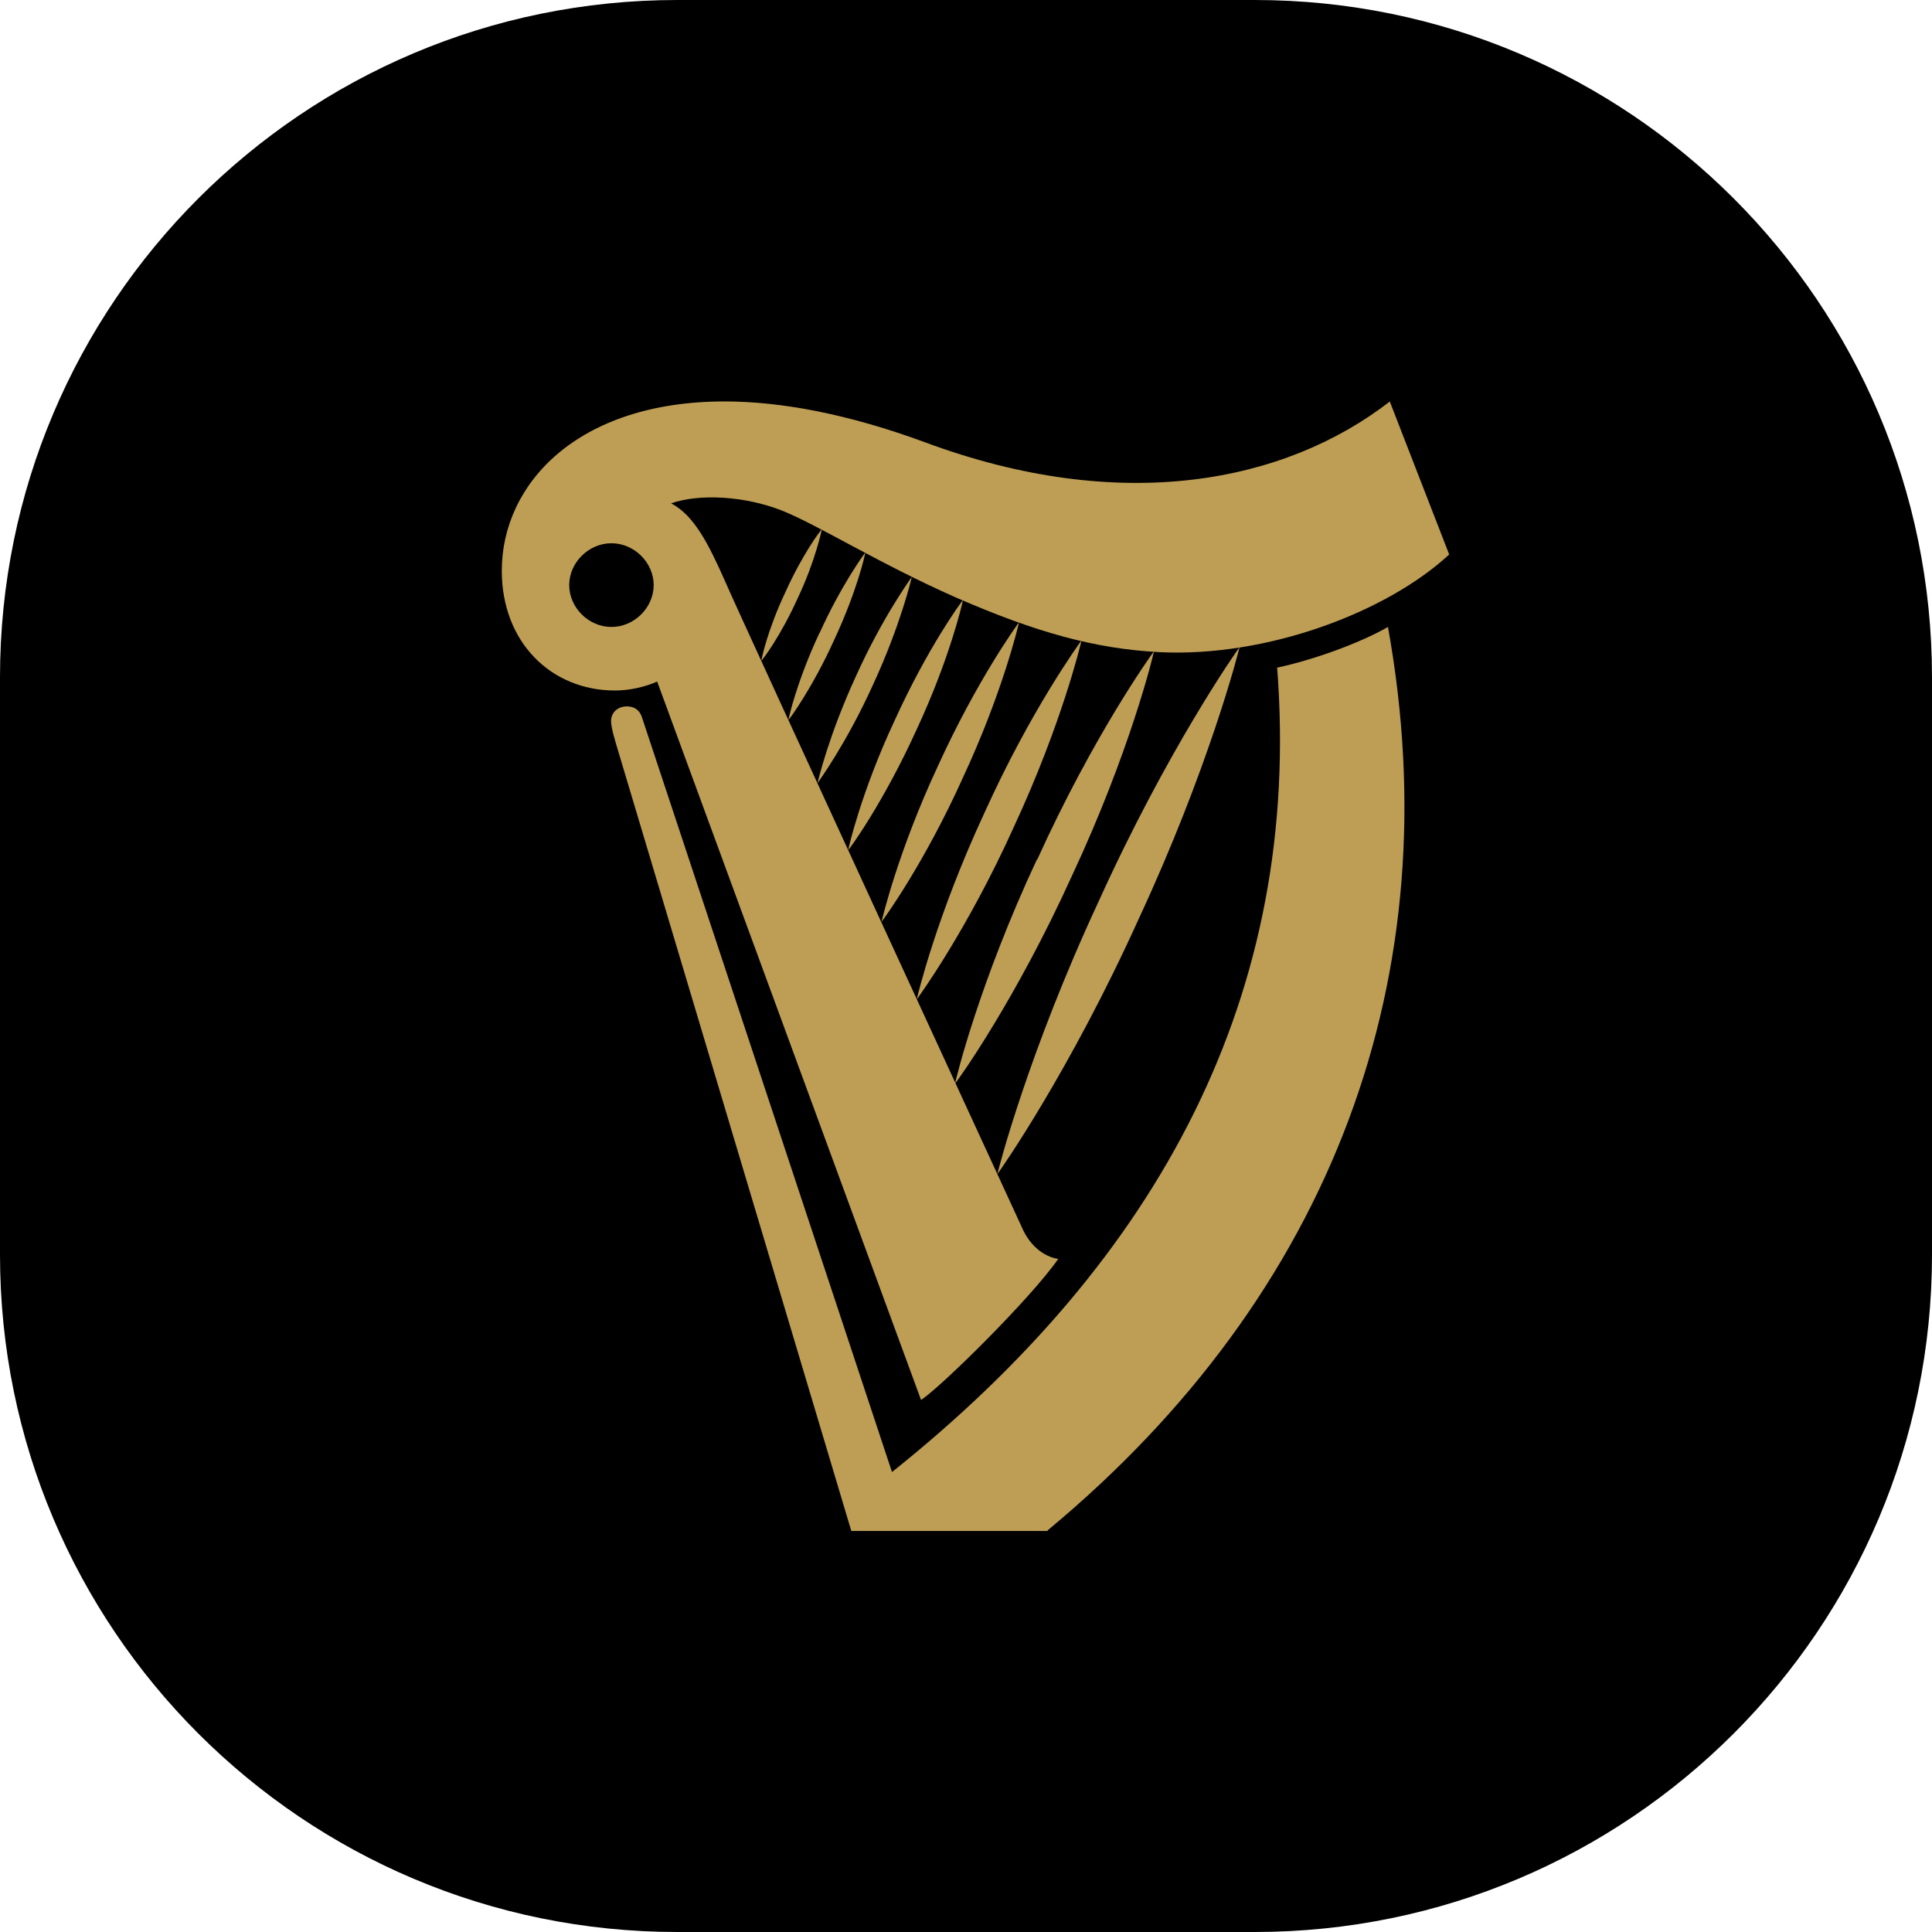
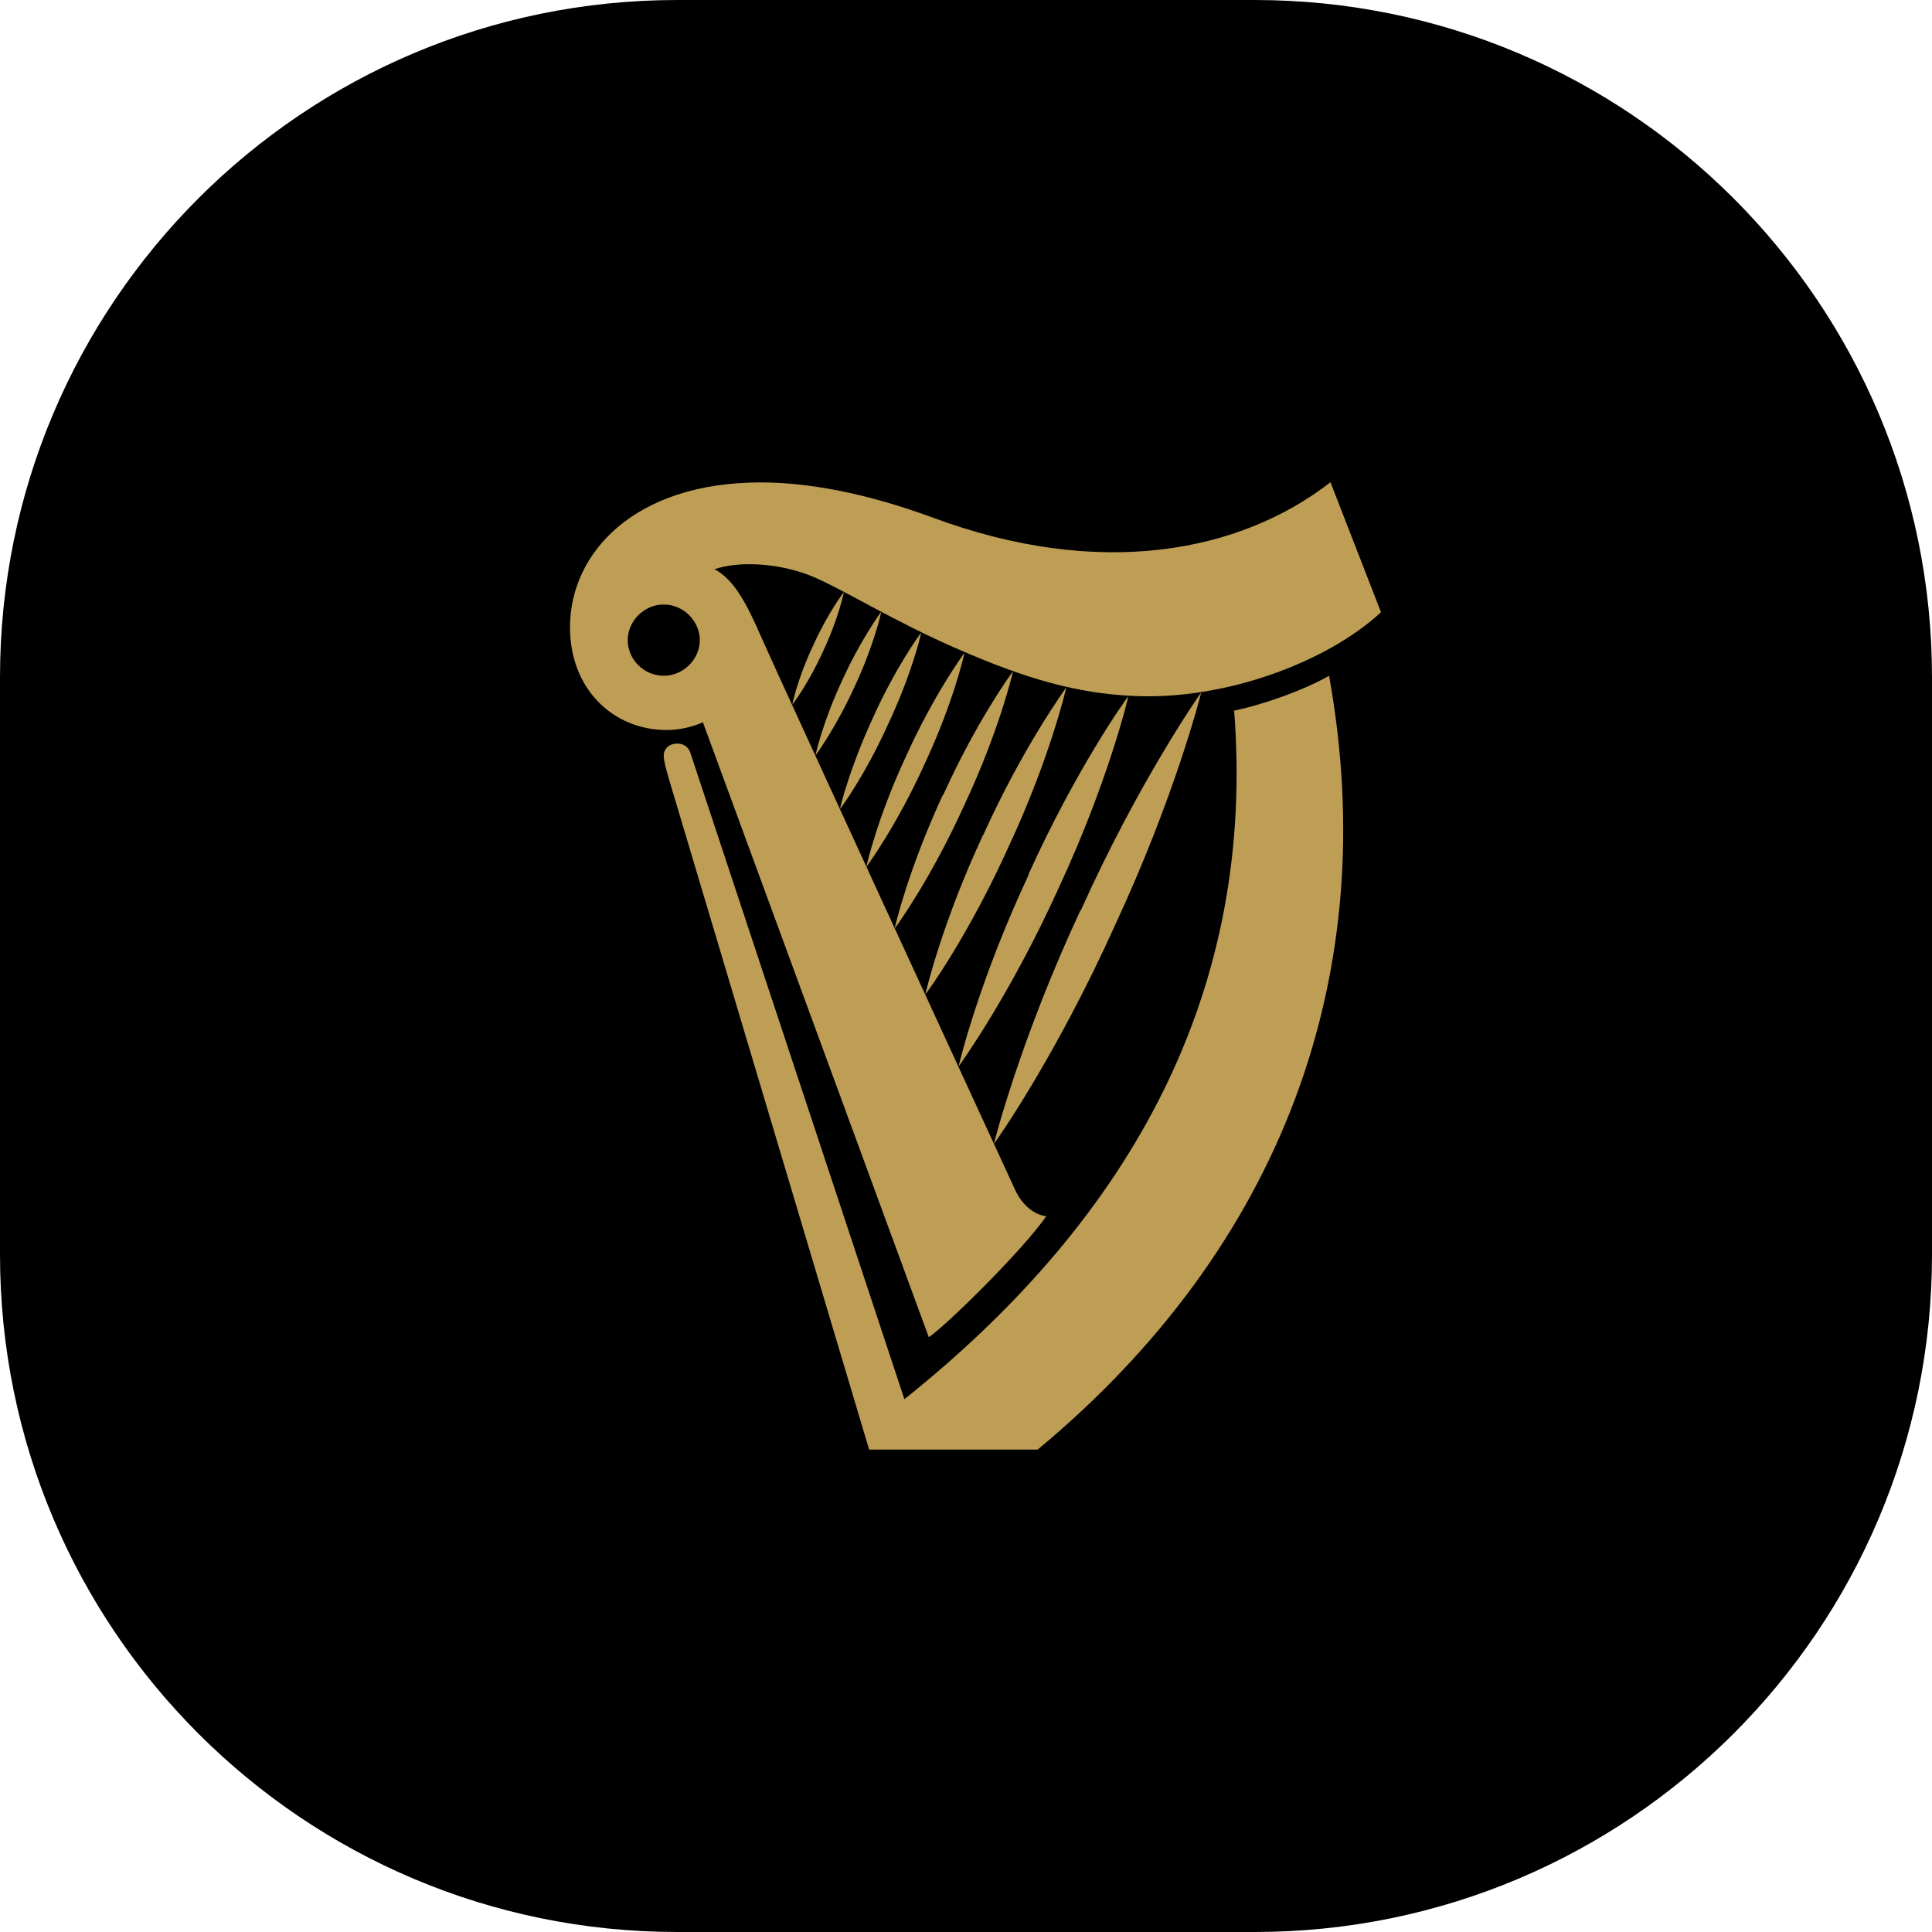
<svg xmlns="http://www.w3.org/2000/svg" id="Layer_1" version="1.1" viewBox="0 0 49.86 49.86">
  <defs>
    <style>
      .st0 {
        fill: #be9e55;
      }
    </style>
  </defs>
  <rect width="49.86" height="49.86" rx="17.48" ry="17.48" />
  <g>
-     <path class="st0" d="M27.05,39.51h-5.08l-6.02-20.14c-.06-.2-.18-.58-.18-.76,0-.23.18-.38.41-.38.18,0,.32.09.38.26l6.46,19.5c6.9-5.51,10.59-12.33,9.94-20.76.94-.2,2.15-.64,2.86-1.05,1.62,8.98-1.41,17.2-8.79,23.32" />
-     <path class="st0" d="M35.87,10.36c-2.71,2.1-6.93,2.94-12.01,1.05-1.98-.73-3.72-1.05-5.16-1.05-3.8,0-5.75,2.13-5.75,4.37,0,1.84,1.27,3.09,2.92,3.09.38,0,.77-.09,1.09-.23l6.81,18.54c.53-.35,2.83-2.62,3.54-3.64-.38-.06-.74-.35-.94-.82,0,0-7.23-15.68-7.64-16.63-.45-1.02-.82-1.74-1.41-2.05.71-.25,1.88-.2,2.87.19.94.38,2.51,1.37,4.48,2.24,2.09.91,3.59,1.32,5.24,1.41,2.79.14,5.88-1.03,7.49-2.52l-1.53-3.94h0ZM15.78,16.18c-.59,0-1.09-.5-1.09-1.08s.5-1.08,1.09-1.08,1.09.5,1.09,1.08-.5,1.08-1.09,1.08h0Z" />
-     <path class="st0" d="M28.35,23.27c1.77-3.91,3.55-6.45,3.64-6.57-.03.14-.8,3.14-2.61,7.03-1.77,3.91-3.55,6.45-3.64,6.57.03-.14.8-3.14,2.61-7.03h0ZM26.77,22.18c1.45-3.2,2.94-5.28,3.01-5.37-.02.12-.62,2.59-2.11,5.78-1.45,3.2-2.94,5.28-3.02,5.37.02-.12.62-2.59,2.11-5.78h0ZM25.4,20.99c1.2-2.66,2.45-4.38,2.51-4.46-.02.1-.51,2.15-1.74,4.8-1.2,2.66-2.45,4.38-2.51,4.46.02-.1.51-2.15,1.74-4.8h0ZM24.2,19.78c1.01-2.22,2.05-3.66,2.1-3.72-.02.08-.42,1.8-1.45,4.01-1,2.22-2.05,3.66-2.1,3.72.02-.08.42-1.8,1.45-4.01h0ZM23.09,18.59c.84-1.85,1.71-3.05,1.76-3.1-.01.07-.34,1.51-1.2,3.35-.84,1.85-1.71,3.05-1.76,3.1.01-.07.34-1.51,1.2-3.35h0ZM22.09,17.45c.69-1.53,1.41-2.51,1.44-2.56-.01.06-.29,1.24-.99,2.76-.69,1.53-1.41,2.51-1.44,2.56.01-.06.29-1.24.99-2.76h0ZM21.15,16.34c.56-1.24,1.15-2.04,1.18-2.08,0,.05-.22,1.01-.8,2.25-.56,1.24-1.15,2.04-1.18,2.07,0-.05.22-1.01.8-2.25h0ZM21.21,13.66s-.16.8-.62,1.77c-.44.98-.91,1.6-.94,1.62,0-.04.16-.8.62-1.77.44-.98.91-1.6.94-1.62h0Z" />
+     <path class="st0" d="M26.78,37.41h-4.35l-5.15-17.25c-.05-.17-.15-.5-.15-.65,0-.2.15-.32.35-.32.15,0,.28.08.33.22l5.53,16.7c5.91-4.72,9.07-10.56,8.51-17.77.81-.17,1.84-.55,2.45-.9,1.39,7.69-1.21,14.73-7.52,19.97" />
+     <path class="st0" d="M34.33,12.45c-2.32,1.8-5.93,2.52-10.28.9-1.69-.62-3.18-.9-4.42-.9-3.26,0-4.92,1.82-4.92,3.74,0,1.57,1.09,2.65,2.5,2.65.33,0,.66-.08.93-.2l5.83,15.87c.45-.3,2.43-2.25,3.03-3.12-.33-.05-.63-.3-.81-.7,0,0-6.19-13.43-6.54-14.24-.38-.87-.7-1.49-1.21-1.76.61-.21,1.61-.17,2.46.16.8.32,2.15,1.18,3.84,1.91,1.79.78,3.07,1.13,4.49,1.2,2.39.12,5.03-.88,6.41-2.16l-1.31-3.37h0ZM17.13,17.44c-.51,0-.93-.42-.93-.92s.43-.92.93-.92.93.42.93.92-.43.92-.93.92h0Z" />
+     <path class="st0" d="M27.89,23.5c1.51-3.35,3.04-5.53,3.11-5.63-.03.12-.68,2.69-2.23,6.02-1.51,3.35-3.04,5.53-3.12,5.63.03-.12.68-2.69,2.23-6.02h0ZM26.54,22.57c1.24-2.74,2.51-4.52,2.58-4.6-.02.1-.53,2.22-1.8,4.95-1.24,2.74-2.52,4.52-2.58,4.6.02-.1.53-2.22,1.81-4.95h0ZM25.37,21.56c1.03-2.28,2.1-3.75,2.15-3.82-.02.08-.43,1.84-1.49,4.11-1.03,2.28-2.09,3.75-2.15,3.81.02-.08.43-1.84,1.49-4.11h0ZM24.34,20.52c.86-1.9,1.75-3.13,1.8-3.19-.01.07-.36,1.54-1.25,3.44-.86,1.9-1.75,3.13-1.8,3.19.01-.07.36-1.54,1.24-3.44h0ZM23.39,19.5c.72-1.59,1.47-2.61,1.5-2.65-.01.06-.29,1.29-1.03,2.87-.72,1.59-1.47,2.61-1.5,2.65.01-.06.29-1.29,1.03-2.87h0ZM22.53,18.52c.59-1.31,1.21-2.15,1.24-2.19,0,.05-.24,1.06-.85,2.36-.59,1.31-1.21,2.15-1.24,2.19,0-.05.25-1.06.85-2.36h0ZM21.73,17.57c.48-1.06.99-1.75,1.01-1.78,0,.04-.19.87-.68,1.92-.48,1.06-.99,1.75-1.01,1.78,0-.04.19-.87.68-1.92h0ZM21.78,15.28s-.14.68-.53,1.51c-.38.84-.78,1.37-.8,1.39,0-.03.14-.68.53-1.51.38-.84.78-1.37.8-1.39h0Z" />
  </g>
</svg>
